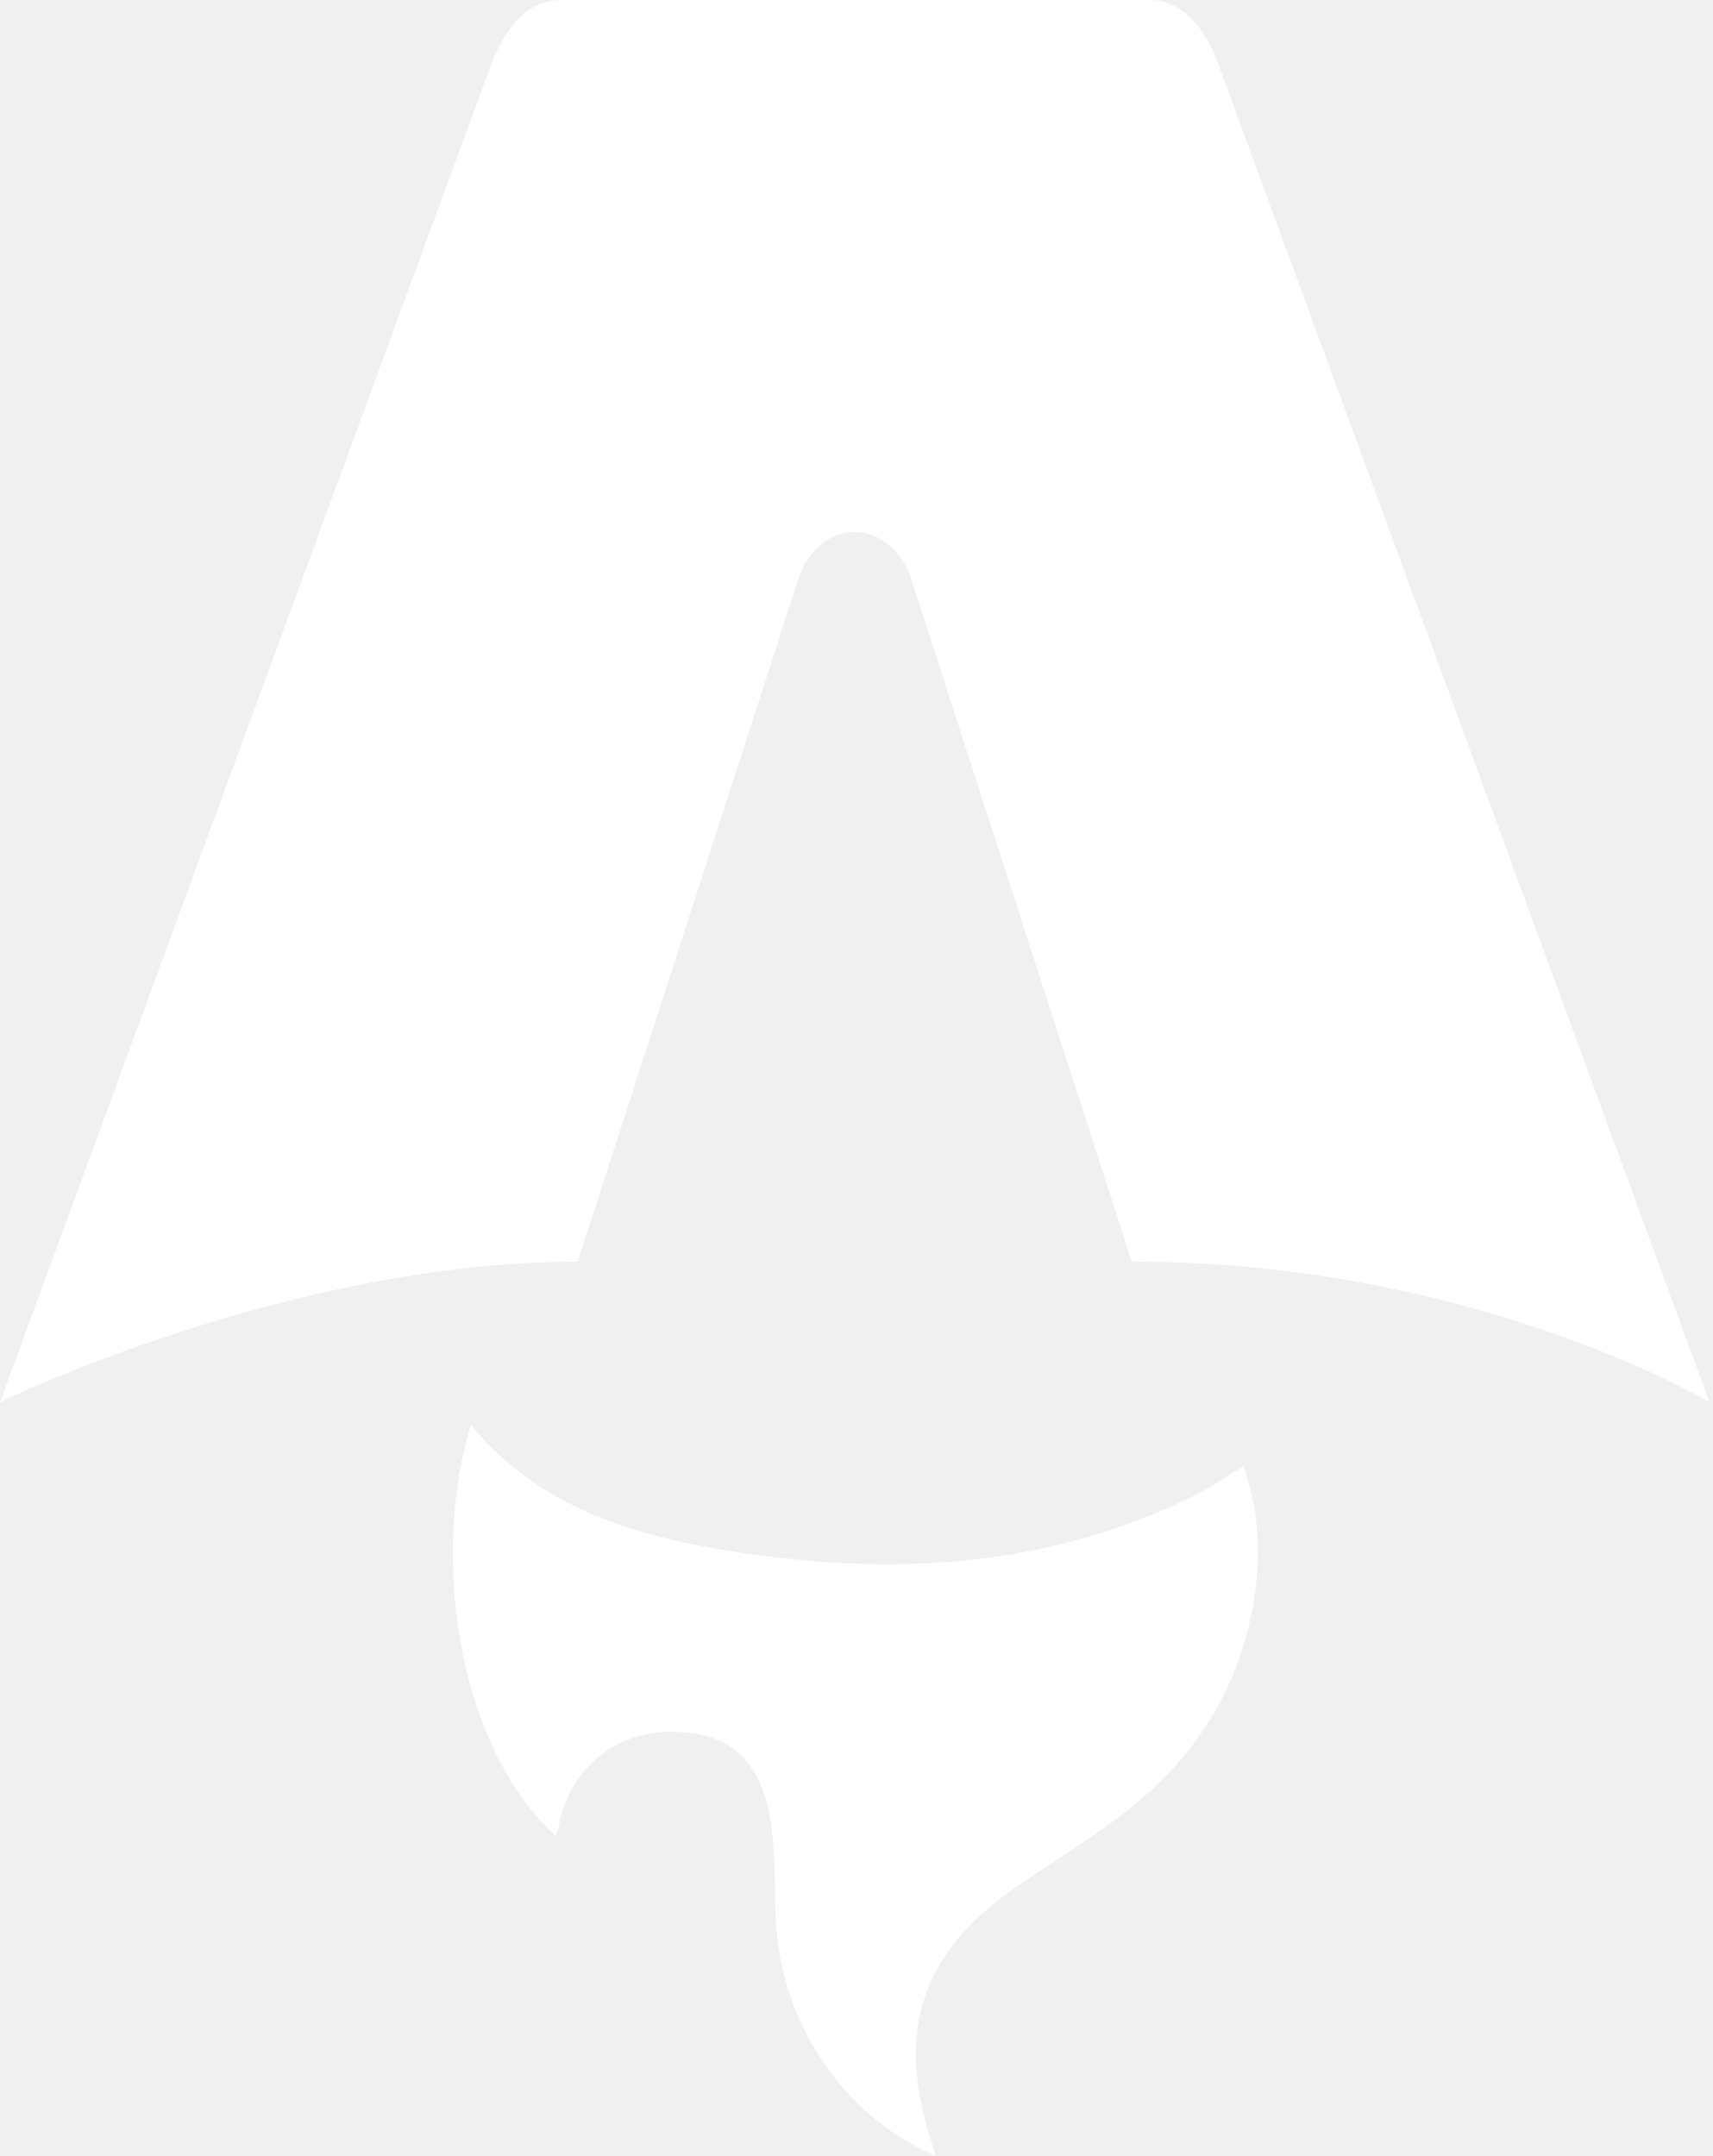
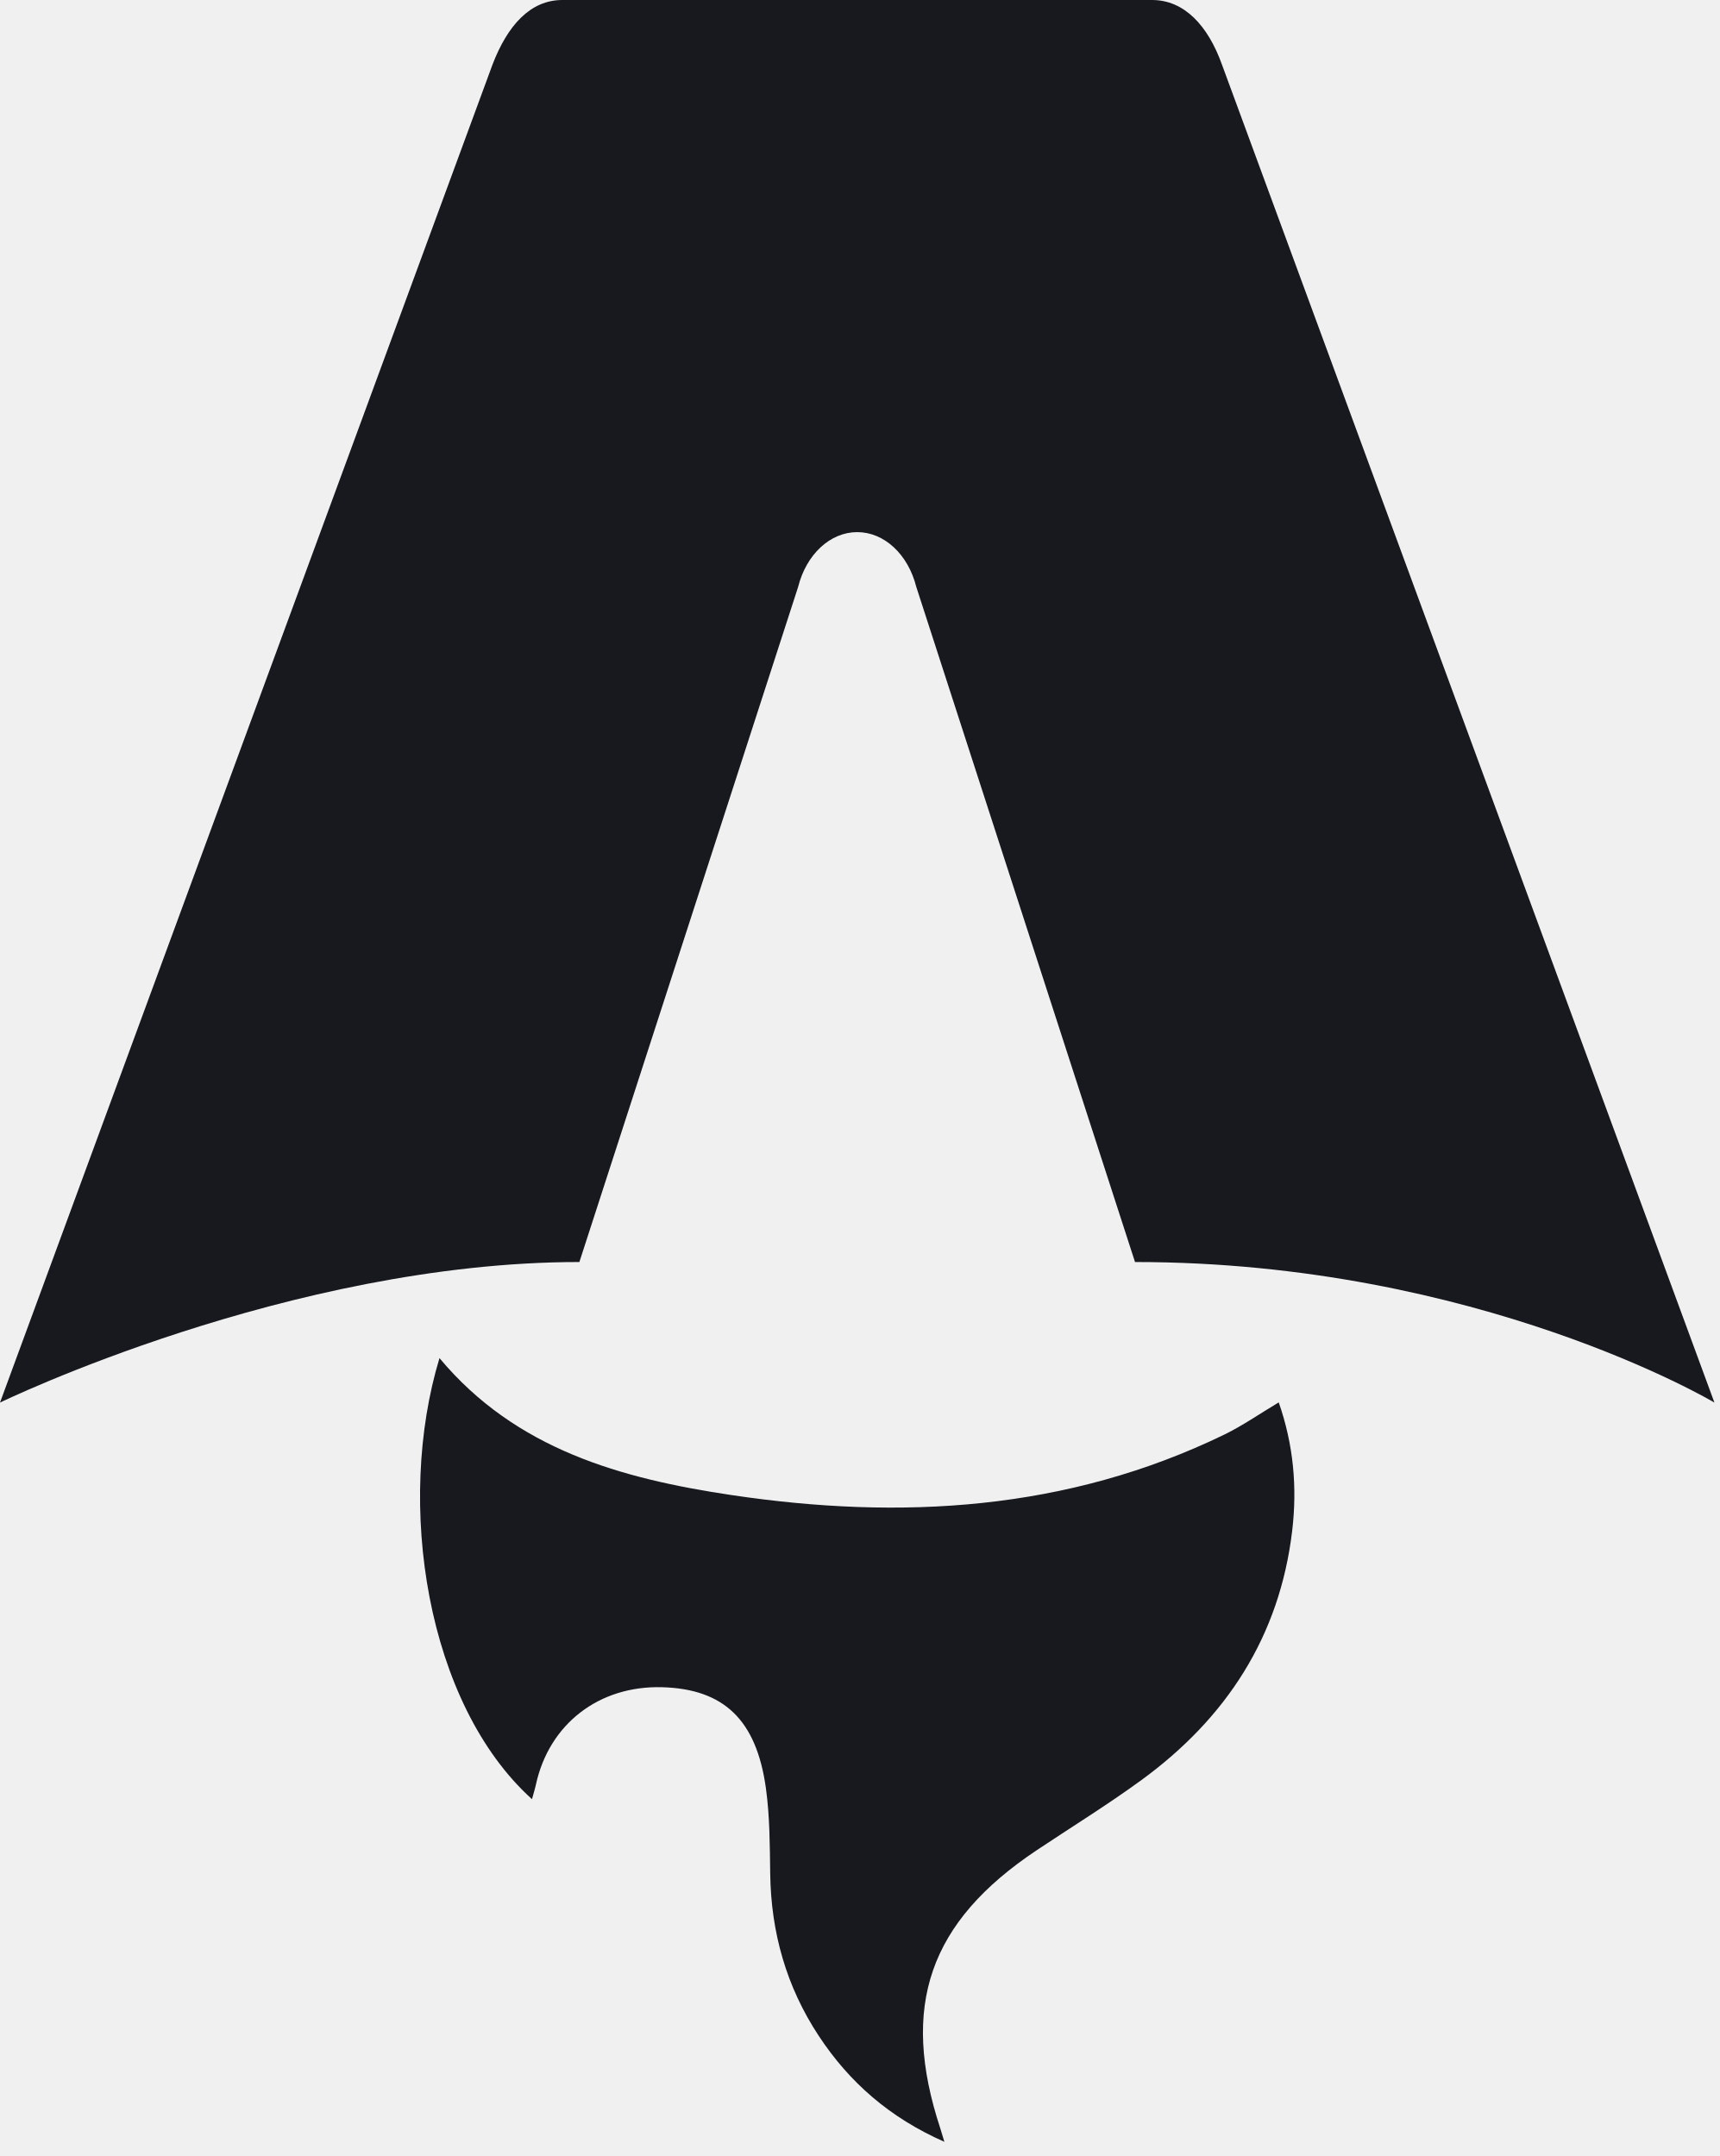
- <svg xmlns="http://www.w3.org/2000/svg" width="85" height="107" viewBox="0 0 85 107" fill="none">
-   <path d="M27.589 91.136C22.756 86.718 21.344 77.433 23.358 70.707C26.85 74.948 31.689 76.291 36.7 77.05C44.437 78.22 52.036 77.782 59.223 74.246C60.045 73.841 60.805 73.303 61.704 72.757C62.378 74.714 62.553 76.689 62.318 78.7C61.745 83.596 59.309 87.378 55.433 90.245C53.883 91.392 52.244 92.417 50.643 93.498C45.726 96.821 44.396 100.718 46.243 106.386C46.287 106.525 46.327 106.663 46.426 107C43.916 105.876 42.082 104.24 40.684 102.089C39.209 99.819 38.507 97.308 38.47 94.591C38.451 93.269 38.451 91.934 38.273 90.631C37.839 87.453 36.347 86.03 33.536 85.948C30.652 85.864 28.37 87.647 27.765 90.455C27.719 90.671 27.652 90.884 27.585 91.134L27.589 91.136Z" fill="white" />
-   <path d="M0 69.587C0 69.587 14.314 62.614 28.668 62.614L39.49 29.12C39.895 27.501 41.078 26.4 42.414 26.4C43.749 26.4 44.932 27.501 45.338 29.12L56.16 62.614C73.16 62.614 84.828 69.587 84.828 69.587C84.828 69.587 60.514 3.352 60.467 3.219C59.769 1.261 58.591 0 57.003 0H27.827C26.239 0 25.109 1.261 24.363 3.219C24.311 3.35 0 69.587 0 69.587Z" fill="white" />
+ <svg xmlns="http://www.w3.org/2000/svg" width="63" height="79" viewBox="0 0 63 79" fill="none">
+   <path d="M19.492 65.928C15.617 62.432 14.485 55.086 16.1 49.764C18.9 53.119 22.779 54.182 26.798 54.782C33.001 55.708 39.094 55.362 44.856 52.564C45.516 52.243 46.125 51.817 46.845 51.386C47.386 52.934 47.527 54.497 47.338 56.088C46.879 59.962 44.925 62.954 41.818 65.223C40.575 66.13 39.26 66.941 37.977 67.797C34.035 70.426 32.968 73.51 34.449 77.995C34.485 78.104 34.516 78.213 34.596 78.48C32.583 77.591 31.112 76.296 29.992 74.595C28.809 72.798 28.246 70.811 28.216 68.662C28.201 67.615 28.201 66.56 28.059 65.528C27.711 63.014 26.514 61.888 24.261 61.823C21.948 61.756 20.118 63.167 19.633 65.389C19.596 65.56 19.542 65.728 19.489 65.926L19.492 65.928Z" fill="#17191E" />
+   <path d="M0 51.393C0 51.393 10.598 46.243 21.225 46.243L29.238 21.507C29.538 20.311 30.414 19.498 31.403 19.498C32.392 19.498 33.268 20.311 33.568 21.507L41.58 46.243C54.167 46.243 62.806 51.393 62.806 51.393C62.806 51.393 44.804 2.476 44.769 2.378C44.253 0.931 43.38 0 42.205 0H20.603C19.427 0 18.59 0.931 18.038 2.378C18 2.474 0 51.393 0 51.393Z" fill="#17191E" />
</svg>
